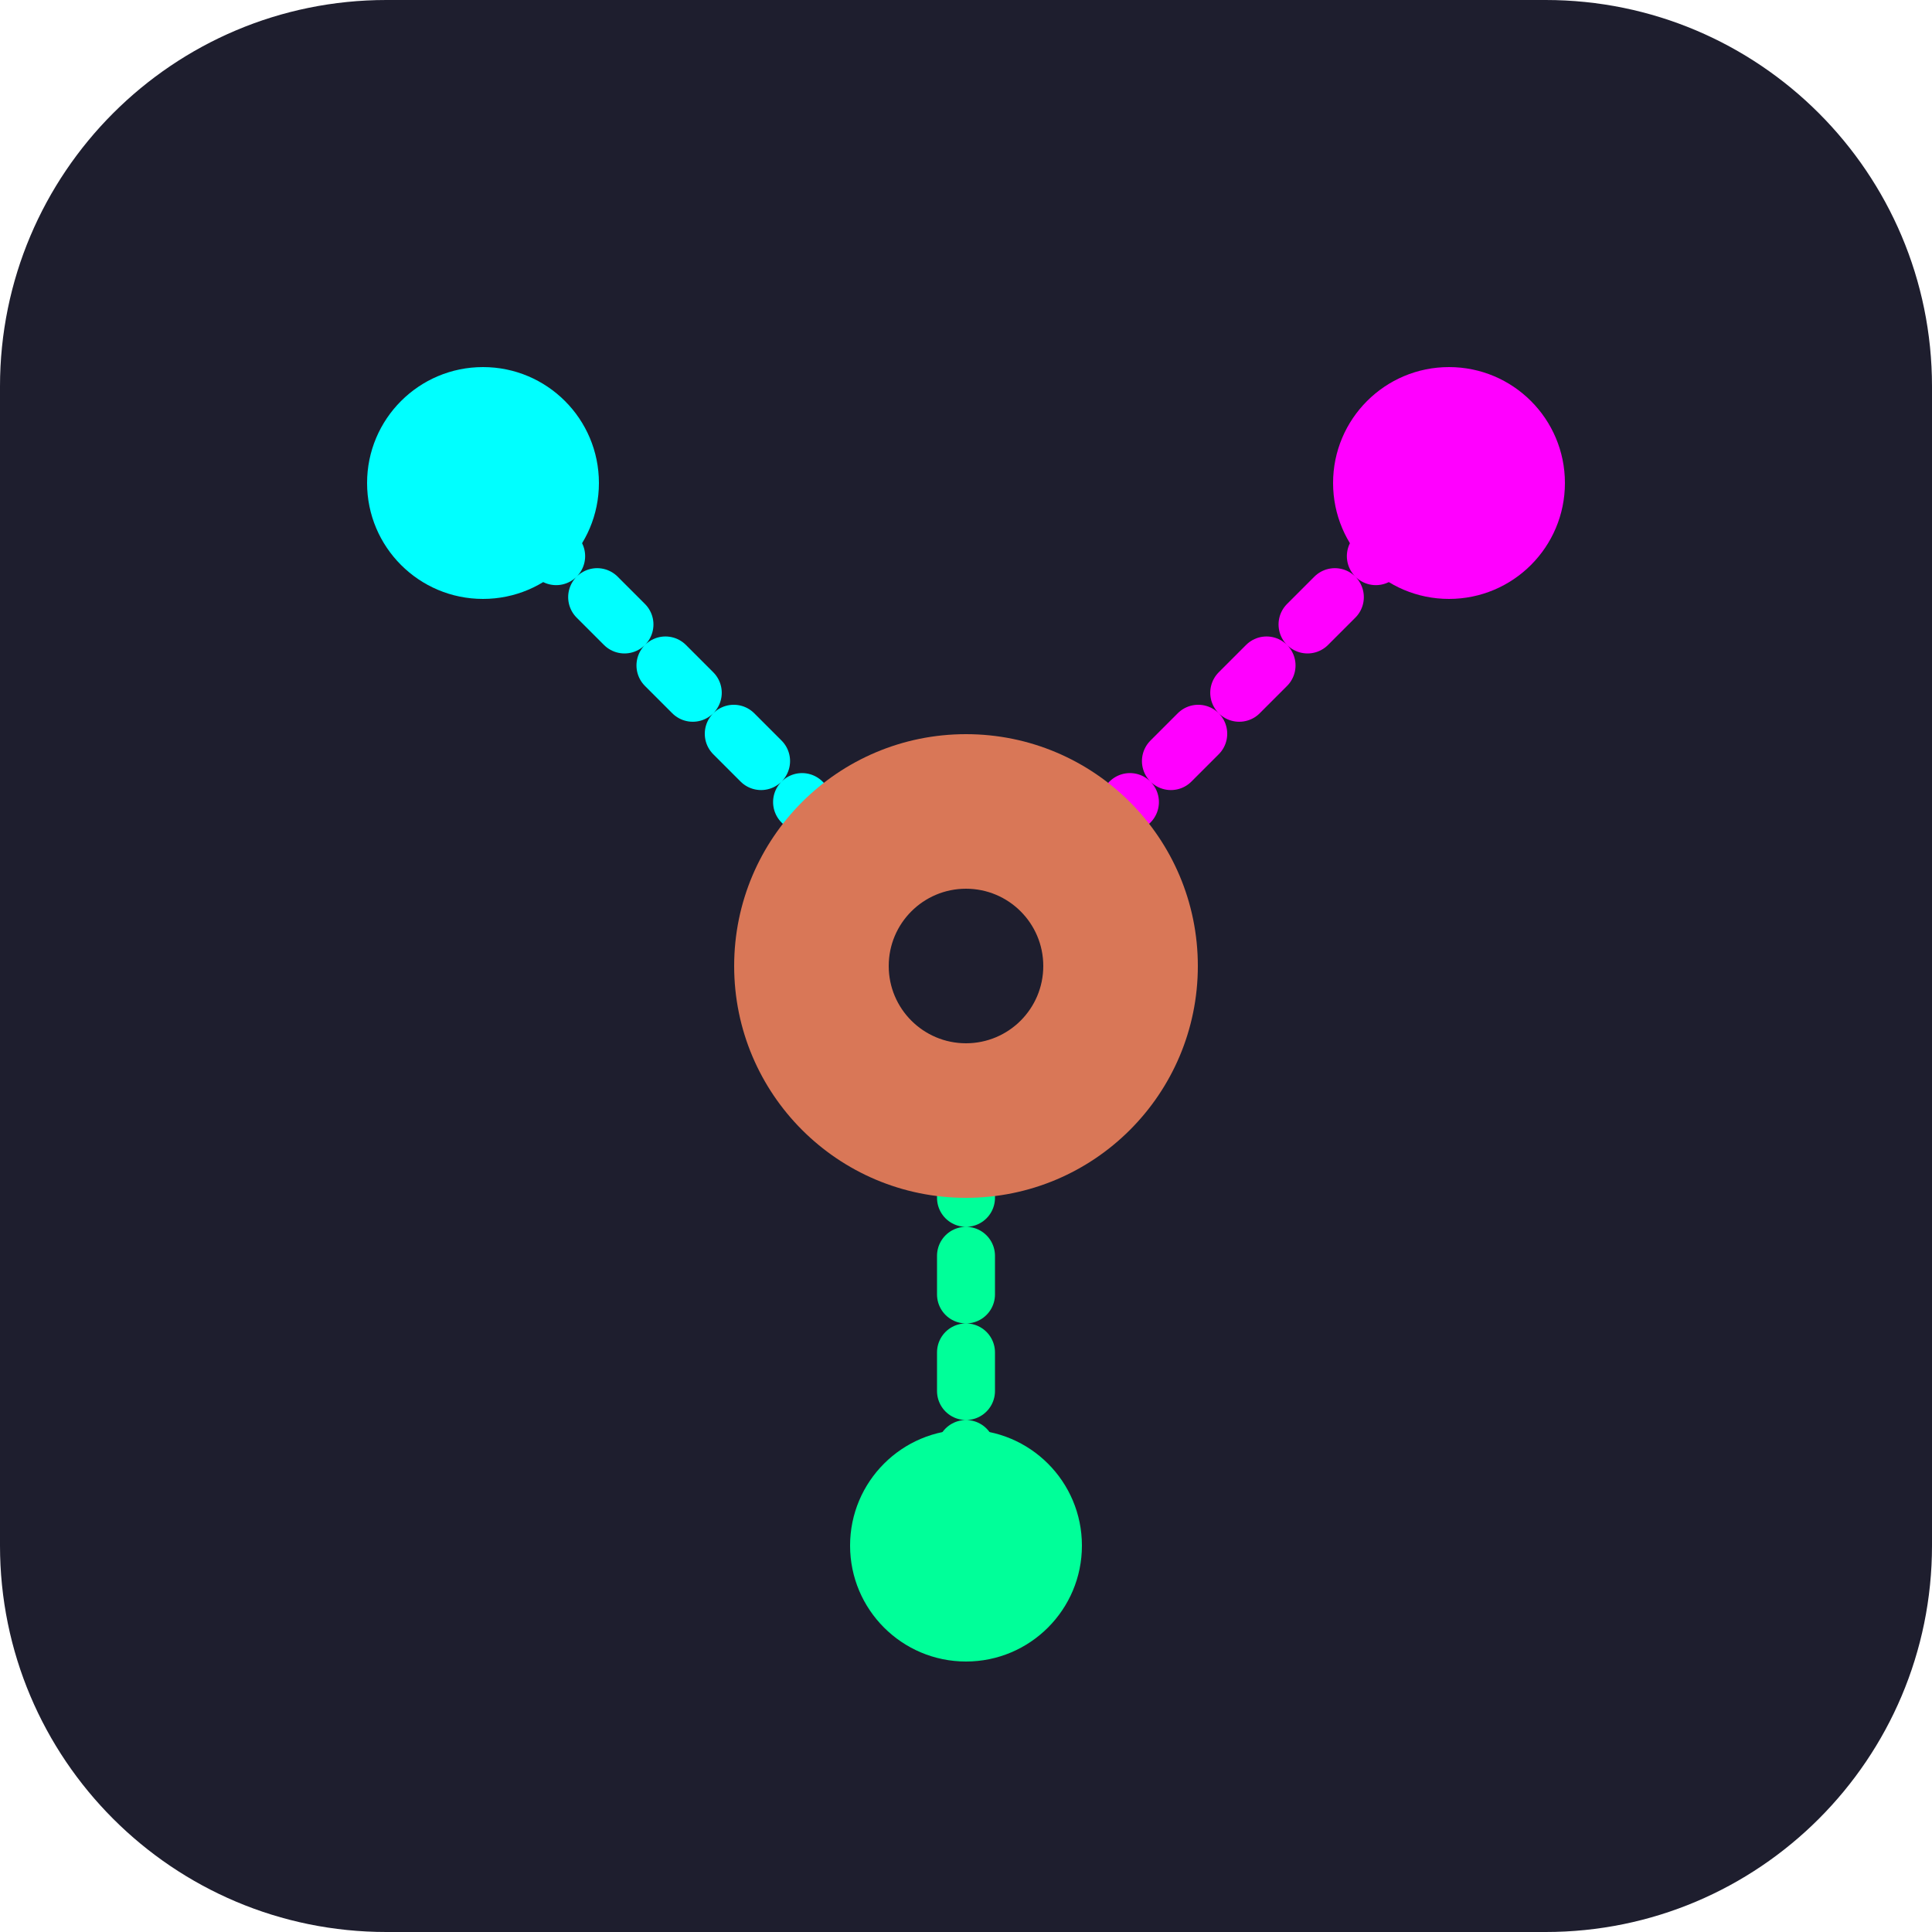
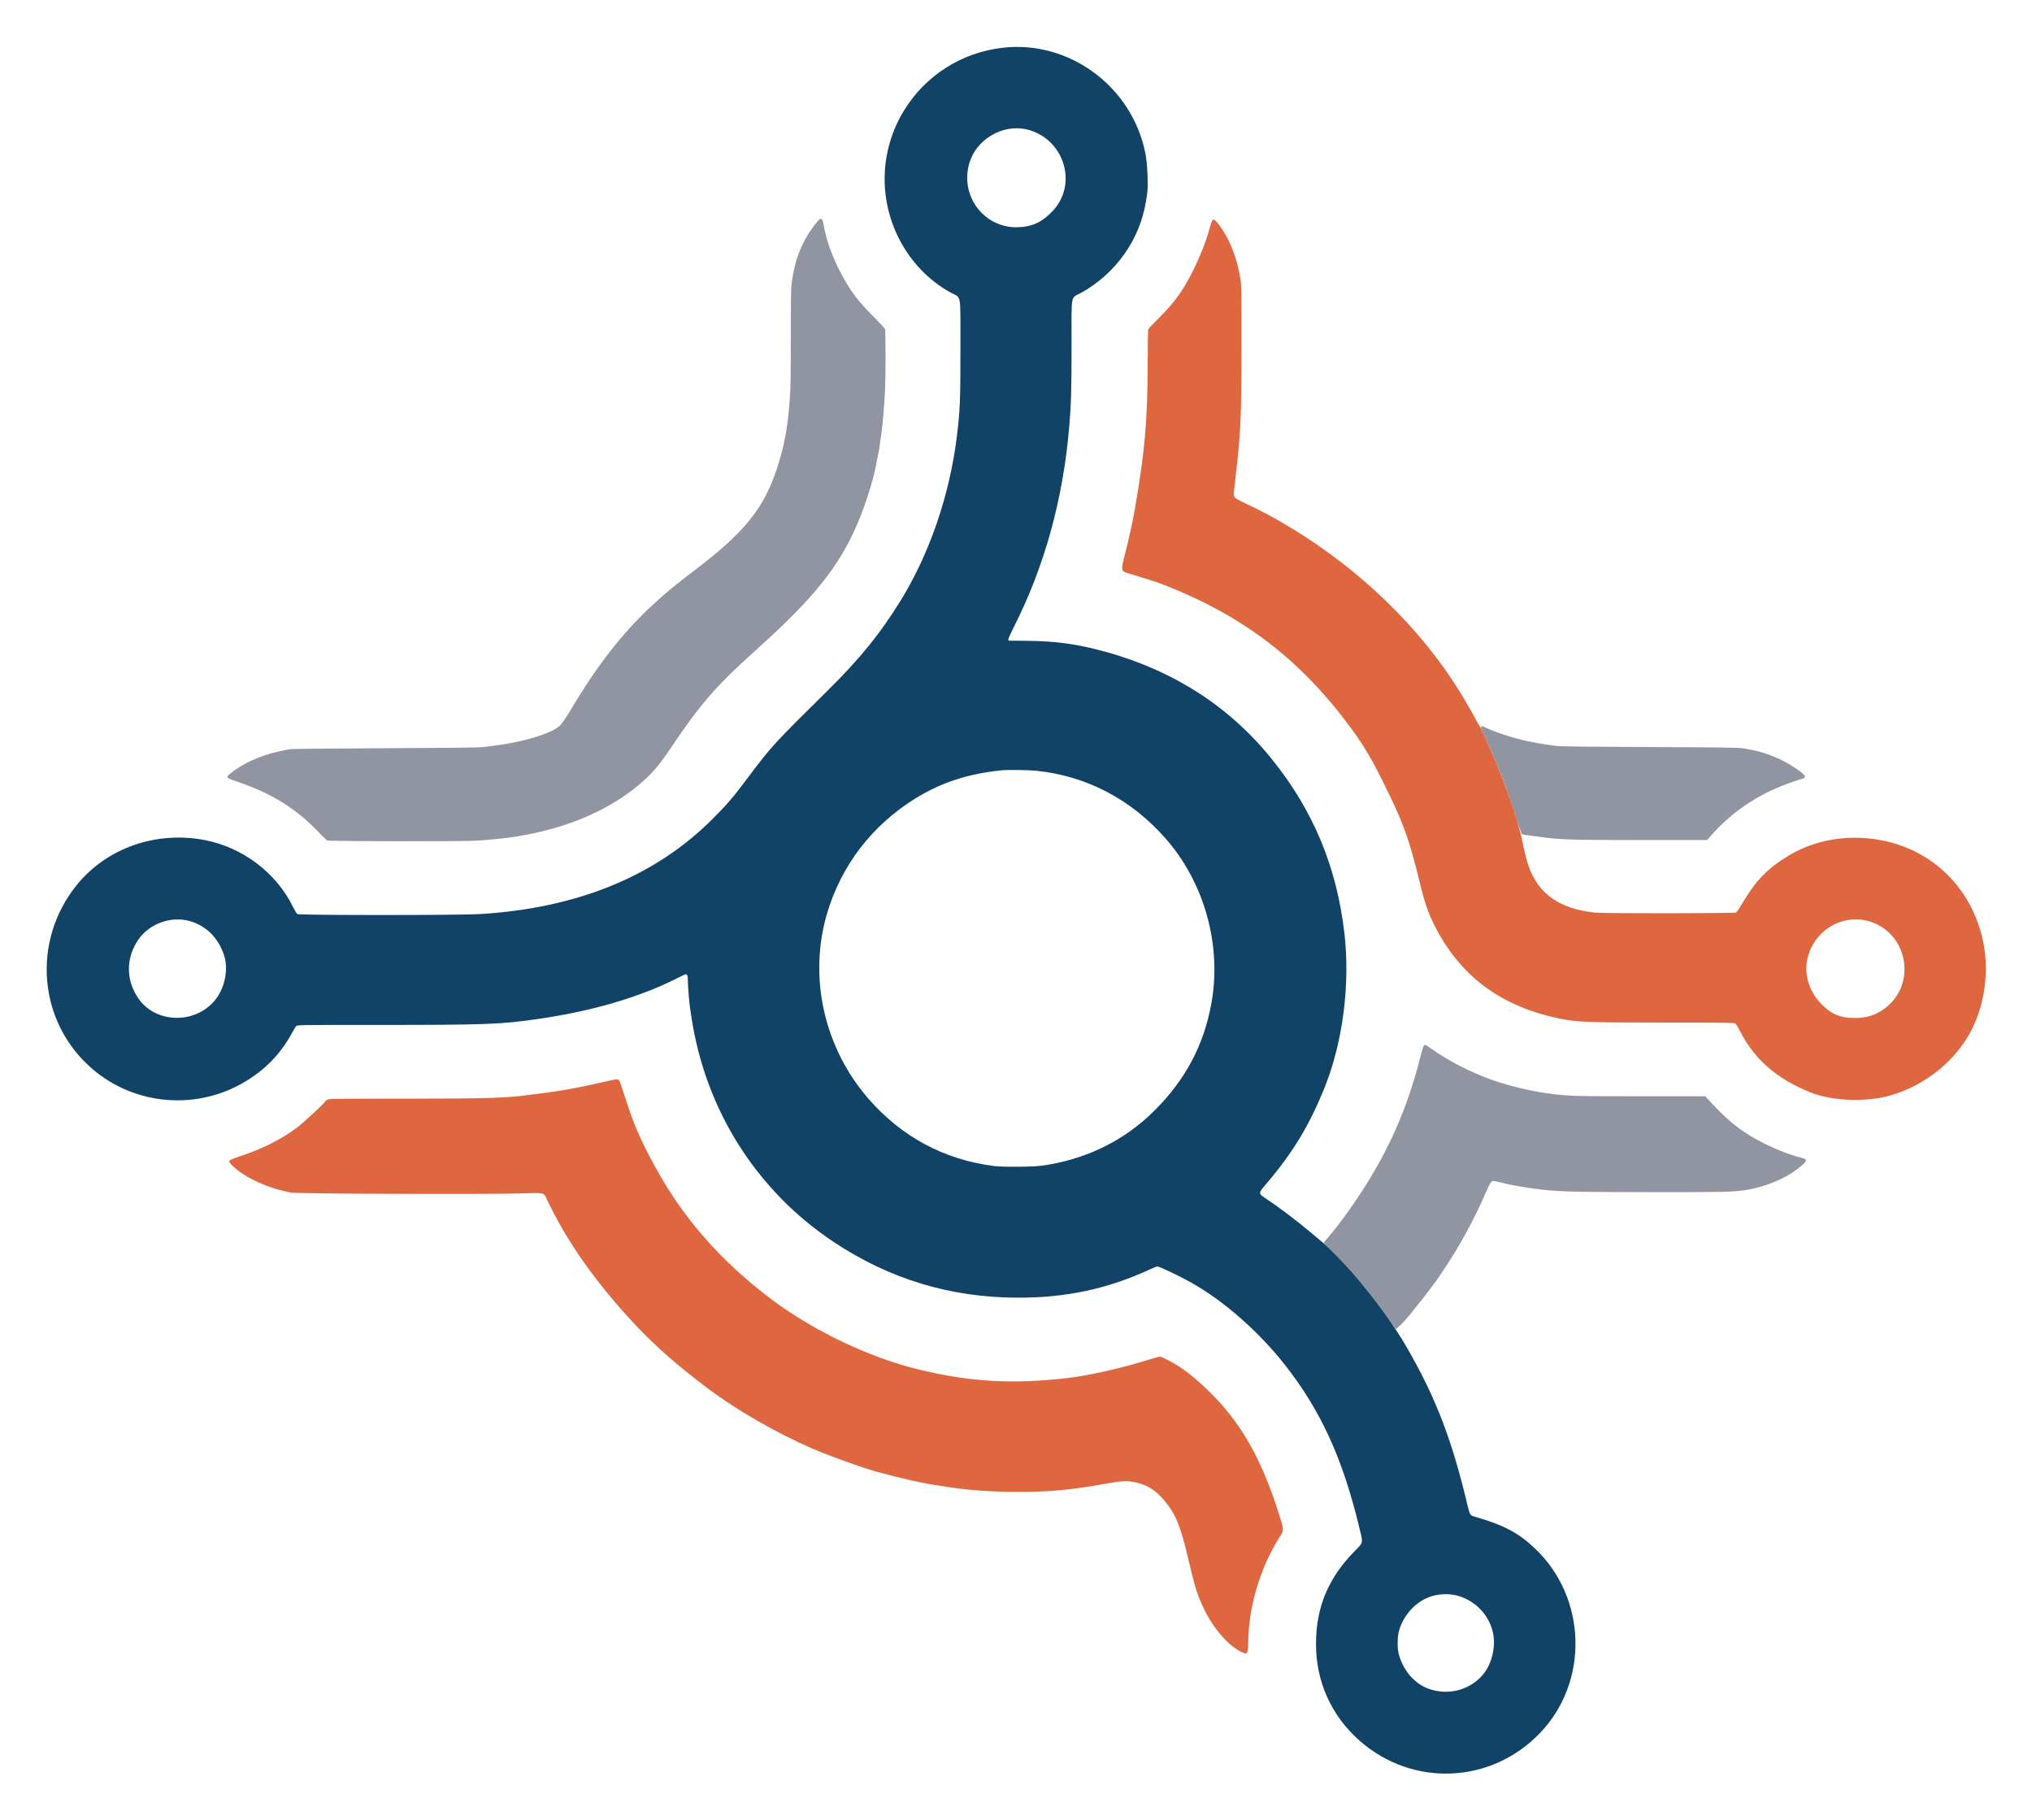
- <svg xmlns="http://www.w3.org/2000/svg" viewBox="0 0 400 400" width="100%" height="100%">
-   <rect width="400" height="400" rx="80" fill="#1e1e2e" />
-   <path d="M200 200 L100 100" stroke="#00ffff" stroke-width="12" stroke-linecap="round" stroke-dasharray="8 12" />
-   <path d="M200 200 L300 100" stroke="#ff00ff" stroke-width="12" stroke-linecap="round" stroke-dasharray="8 12" />
-   <path d="M200 200 L200 320" stroke="#00ff99" stroke-width="12" stroke-linecap="round" stroke-dasharray="8 12" />
-   <circle cx="100" cy="100" r="24" fill="#00ffff" />
-   <circle cx="300" cy="100" r="24" fill="#ff00ff" />
-   <circle cx="200" cy="320" r="24" fill="#00ff99" />
-   <circle cx="200" cy="200" r="48" fill="#d97757" />
-   <circle cx="200" cy="200" r="16" fill="#1e1e2e" />
+ <svg xmlns="http://www.w3.org/2000/svg" version="1.1" width="868.5pt" height="777.8pt" viewBox="226 688 3474 3111">
+   <g id="gray" transform="translate(0,4096) scale(0.1,-0.1)" fill="#9195a1" stroke="none">
+     <path d="M16217 30273 c-239 -298 -366 -609 -423 -1037 -11 -88 -14 -272 -14 -925 0 -615 -4 -867 -15 -1021 -25 -348 -54 -565 -105 -790 -4 -19 -11 -51 -15 -70 -13 -64 -76 -284 -107 -375 -235 -693 -563 -1090 -1458 -1765 -875 -660 -1420 -1276 -2033 -2295 -123 -205 -177 -284 -225 -327 -145 -131 -644 -280 -1132 -337 -52 -6 -135 -16 -185 -23 -61 -7 -599 -13 -1670 -18 -1145 -5 -1595 -11 -1635 -19 -30 -6 -100 -21 -155 -32 -320 -66 -640 -210 -847 -382 -81 -66 -76 -73 112 -137 593 -200 1012 -460 1405 -873 64 -67 126 -127 138 -134 28 -16 2342 -18 2566 -3 515 35 850 88 1256 197 655 176 1242 491 1654 888 146 141 238 258 444 565 441 659 742 1006 1347 1550 365 329 455 414 690 649 576 579 898 1044 1147 1661 106 260 226 642 266 840 2 14 16 84 31 155 38 190 40 199 75 460 26 191 46 424 61 717 13 257 13 1028 0 1063 -5 14 -76 92 -157 173 -286 285 -418 455 -567 728 -170 313 -280 613 -327 889 -20 119 -44 125 -122 28z M27583 21636 c3 -19 36 -99 72 -178 215 -459 364 -843 515 -1322 55 -177 103 -313 111 -317 8 -4 59 -13 114 -19 55 -7 127 -16 160 -21 347 -52 553 -59 1765 -59 l1125 0 55 63 c369 418 789 703 1330 904 115 42 241 83 256 83 19 0 36 28 29 47 -14 41 -237 193 -397 271 -164 80 -356 146 -508 173 -30 5 -93 17 -140 26 -75 14 -263 17 -1600 23 -1048 5 -1538 10 -1590 18 -41 7 -113 16 -160 22 -47 6 -105 15 -130 20 -25 5 -74 14 -110 20 -253 44 -589 147 -805 245 -95 44 -99 44 -92 1z M26601 16206 c-6 -7 -32 -94 -57 -192 -263 -1038 -665 -1875 -1338 -2784 -93 -126 -176 -229 -254 -318 -36 -40 -63 -75 -61 -77 2 -2 90 -91 194 -197 346 -350 620 -682 925 -1120 58 -84 110 -153 116 -155 12 -4 131 116 216 217 99 119 293 364 367 465 41 55 86 116 101 135 15 19 72 103 127 185 279 418 525 867 721 1319 96 220 98 223 197 197 39 -10 95 -23 125 -30 30 -7 73 -16 95 -21 68 -15 239 -45 340 -59 442 -63 606 -68 2130 -70 1149 -1 1329 3 1552 34 306 45 657 184 875 349 176 133 201 175 115 196 -279 69 -632 219 -894 378 -249 152 -433 307 -684 580 l-94 102 -1110 0 c-1126 0 -1191 2 -1505 39 -285 34 -629 110 -916 202 -410 131 -827 339 -1169 582 -85 61 -96 65 -114 43z" />
+   </g>
+   <g id="orange" transform="translate(0,4096) scale(0.1,-0.1)" fill="#df6740" stroke="none">
+     <path d="M22987 30312 c-9 -9 -30 -69 -47 -132 -66 -243 -162 -485 -311 -780 -150 -297 -304 -507 -570 -770 -86 -85 -161 -164 -166 -175 -7 -13 -11 -219 -12 -590 -2 -977 -49 -1516 -220 -2490 -43 -240 -102 -512 -166 -760 -78 -300 -79 -295 82 -343 365 -111 454 -140 588 -192 1357 -529 2339 -1284 3202 -2460 191 -261 333 -496 509 -848 371 -738 473 -1017 658 -1782 80 -332 142 -512 245 -719 438 -872 1130 -1391 2136 -1601 306 -63 470 -70 1845 -70 1027 0 1148 -2 1168 -16 12 -8 45 -61 73 -116 247 -492 632 -829 1211 -1062 367 -147 943 -170 1356 -55 521 146 998 492 1292 939 313 476 428 1135 300 1719 -232 1054 -1105 1751 -2195 1751 -397 0 -795 -107 -1118 -301 -373 -225 -568 -427 -815 -844 -38 -66 -80 -126 -92 -133 -27 -16 -2261 -18 -2410 -2 -602 63 -963 314 -1134 788 -33 93 -77 265 -116 462 -81 398 -345 1131 -624 1727 -36 78 -66 146 -66 151 0 5 -18 37 -40 71 -22 34 -56 94 -75 132 -42 81 -180 319 -273 469 -674 1082 -1698 2071 -2887 2787 -302 181 -448 260 -792 423 -177 85 -179 87 -164 212 5 51 21 192 35 313 79 694 90 952 90 2165 1 947 0 1033 -17 1133 -45 265 -113 481 -215 681 -82 162 -210 336 -246 336 -2 0 -10 -8 -19 -18z m11222 -11979 c669 -191 831 -1078 273 -1492 -151 -112 -307 -162 -502 -163 -252 -2 -415 66 -582 240 -261 273 -328 630 -178 950 179 381 597 577 989 465z M12645 15600 c-370 -86 -633 -138 -850 -170 -44 -6 -105 -15 -135 -20 -30 -5 -95 -14 -145 -20 -49 -6 -121 -15 -160 -20 -429 -60 -723 -70 -2171 -71 -1266 0 -1302 -1 -1332 -19 -18 -11 -32 -24 -32 -29 0 -18 -376 -366 -473 -439 -278 -208 -584 -363 -967 -492 -236 -79 -236 -79 -138 -174 204 -199 615 -386 998 -453 117 -20 3230 -31 3900 -14 448 12 413 19 468 -97 339 -720 830 -1418 1501 -2136 349 -373 714 -694 1246 -1096 495 -374 1184 -770 1805 -1037 296 -128 837 -322 1080 -389 427 -117 819 -205 1090 -243 36 -5 110 -16 165 -25 356 -54 716 -78 1170 -79 550 -1 907 33 1552 149 239 42 339 45 478 9 188 -47 319 -130 456 -288 201 -232 290 -444 419 -994 113 -481 148 -599 241 -807 137 -307 340 -576 547 -729 78 -57 184 -110 205 -101 24 9 37 66 37 169 1 624 209 1316 559 1855 51 80 49 102 -43 390 -257 803 -549 1358 -962 1830 -222 253 -503 507 -722 652 -113 74 -312 178 -342 178 -11 0 -90 -22 -177 -49 -493 -154 -1037 -276 -1429 -321 -924 -104 -1638 -62 -2504 146 -836 200 -1794 654 -2508 1186 -873 652 -1538 1407 -2017 2293 -260 479 -369 734 -520 1213 -40 128 -81 242 -90 253 -23 25 -53 23 -200 -11z" />
+   </g>
+   <g id="navy" transform="translate(0,4096) scale(0.1,-0.1)" fill="#114367" stroke="none">
+     <path d="M19402 33265 c-703 -81 -1321 -475 -1688 -1075 -406 -666 -439 -1482 -89 -2180 201 -400 518 -731 895 -934 179 -97 160 14 160 -944 0 -902 -6 -1054 -60 -1502 -122 -1008 -469 -2020 -968 -2825 -353 -569 -693 -987 -1243 -1530 -915 -903 -958 -949 -1349 -1470 -271 -361 -361 -467 -620 -726 -976 -977 -2306 -1522 -3970 -1624 -351 -22 -3096 -22 -3127 0 -11 8 -44 62 -72 119 -284 583 -858 1019 -1506 1145 -836 162 -1683 -135 -2195 -770 -774 -962 -658 -2342 265 -3138 735 -635 1812 -719 2640 -206 346 214 592 474 785 830 23 44 52 90 63 103 20 22 20 22 1401 22 1831 0 2082 9 2696 96 936 132 1752 368 2403 695 181 90 161 83 181 63 12 -12 16 -37 16 -102 0 -91 24 -374 39 -477 5 -33 14 -91 20 -130 239 -1595 1111 -2976 2436 -3857 953 -633 1993 -948 3140 -951 830 -2 1533 148 2261 482 61 28 119 51 129 51 39 0 356 -150 575 -272 565 -315 1174 -852 1626 -1433 597 -768 962 -1566 1243 -2715 80 -330 88 -284 -80 -457 -443 -454 -649 -952 -650 -1573 -2 -644 262 -1231 746 -1657 907 -798 2249 -740 3085 133 842 879 800 2317 -92 3158 -283 267 -531 397 -1031 541 -72 20 -79 32 -112 170 -267 1129 -537 1837 -1028 2696 -228 399 -580 884 -938 1294 -140 160 -412 440 -496 509 -34 28 -137 114 -228 191 -254 213 -542 430 -775 585 -119 78 -119 81 20 245 458 538 740 1005 1000 1655 309 773 435 1762 335 2625 -133 1143 -534 2104 -1246 2985 -744 921 -1729 1542 -2949 1858 -415 108 -771 154 -1220 158 -173 1 -318 3 -321 3 -25 3 -6 55 84 233 523 1031 840 2176 947 3421 32 375 40 639 40 1399 0 907 -22 791 165 894 588 326 1002 909 1105 1554 7 41 16 99 21 129 23 142 7 518 -30 706 -228 1138 -1301 1930 -2439 1800z m468 -1411 c599 -188 809 -934 388 -1379 -188 -199 -363 -277 -623 -279 -462 -3 -839 377 -839 844 0 333 174 610 480 763 182 91 406 111 594 51z m105 -10949 c859 -88 1620 -486 2210 -1155 667 -758 966 -1831 785 -2824 -129 -712 -443 -1303 -974 -1832 -516 -514 -1171 -835 -1921 -940 -156 -22 -669 -26 -825 -6 -851 109 -1579 501 -2146 1154 -754 870 -1023 2066 -708 3150 241 829 775 1526 1524 1986 439 269 899 418 1470 475 98 10 460 5 585 -8z m-14489 -2565 c294 -75 518 -299 610 -607 72 -242 1 -562 -168 -760 -347 -408 -1015 -385 -1306 45 -211 311 -211 684 1 997 182 269 546 406 863 325z m21735 -11550 c271 -90 482 -312 555 -585 65 -241 1 -548 -154 -741 -220 -272 -594 -374 -934 -254 -243 85 -439 312 -514 595 -27 104 -25 295 4 398 81 283 304 516 567 593 155 45 331 43 476 -6z" />
+   </g>
</svg>
